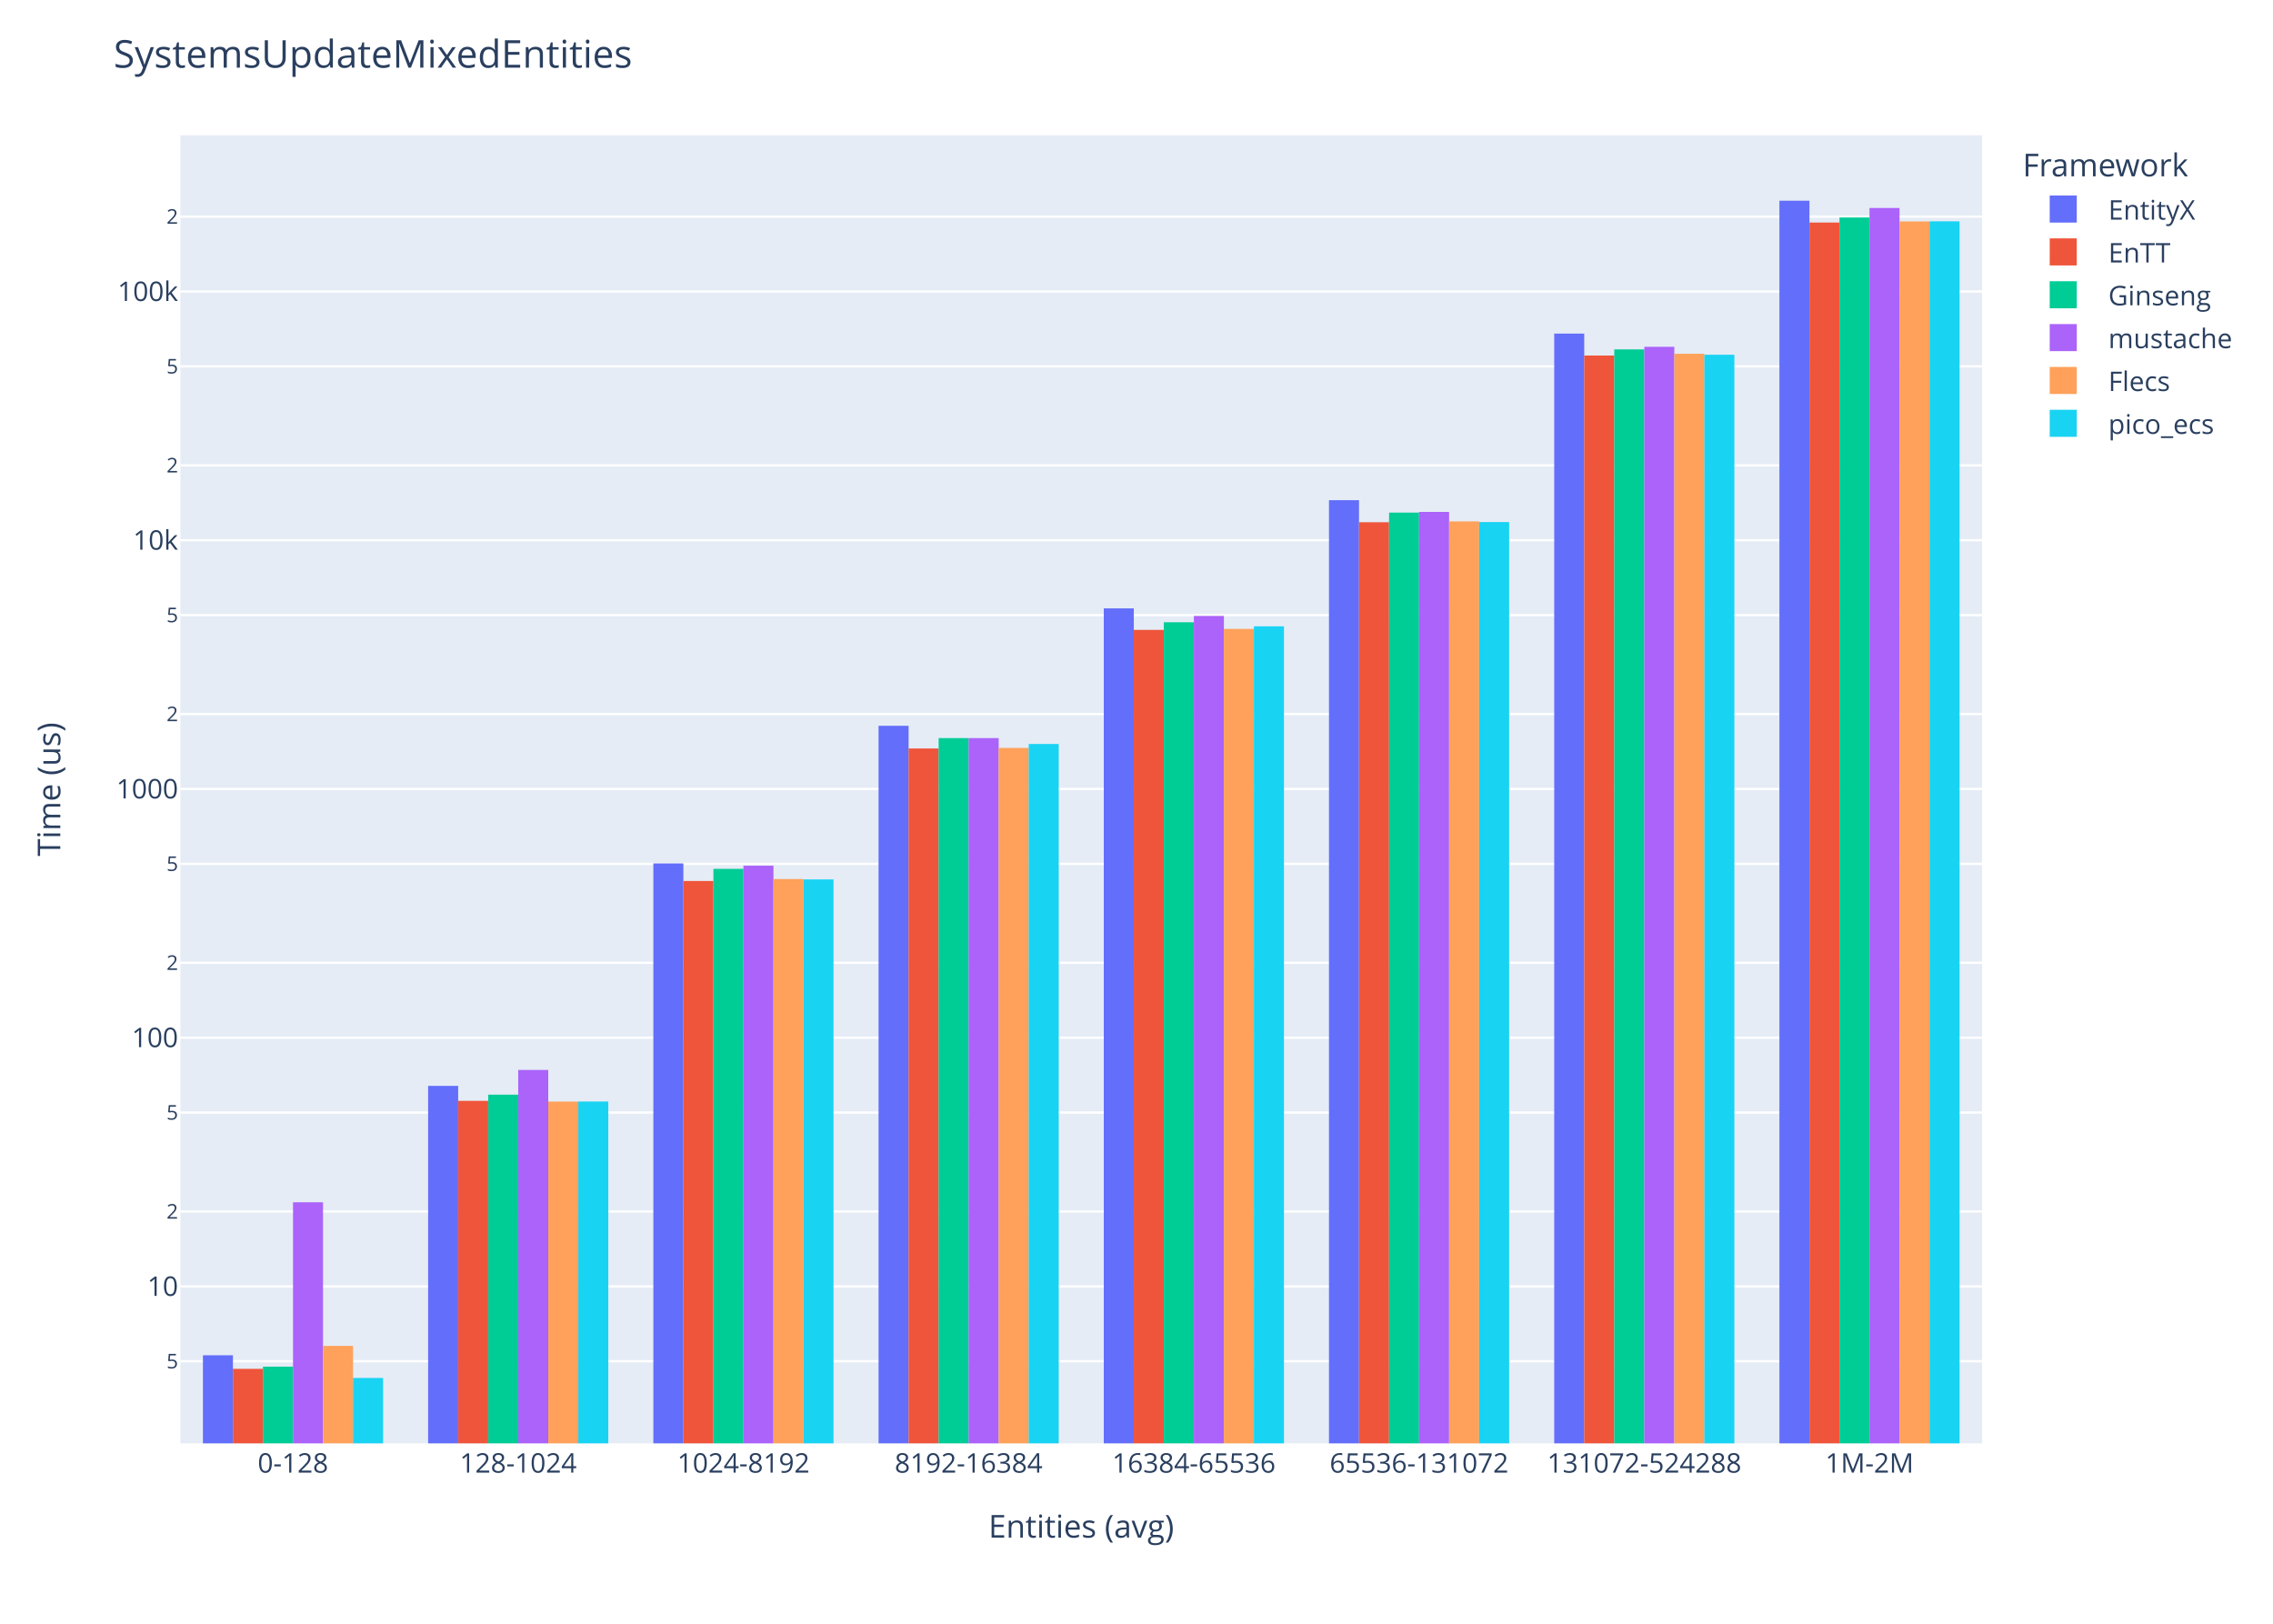
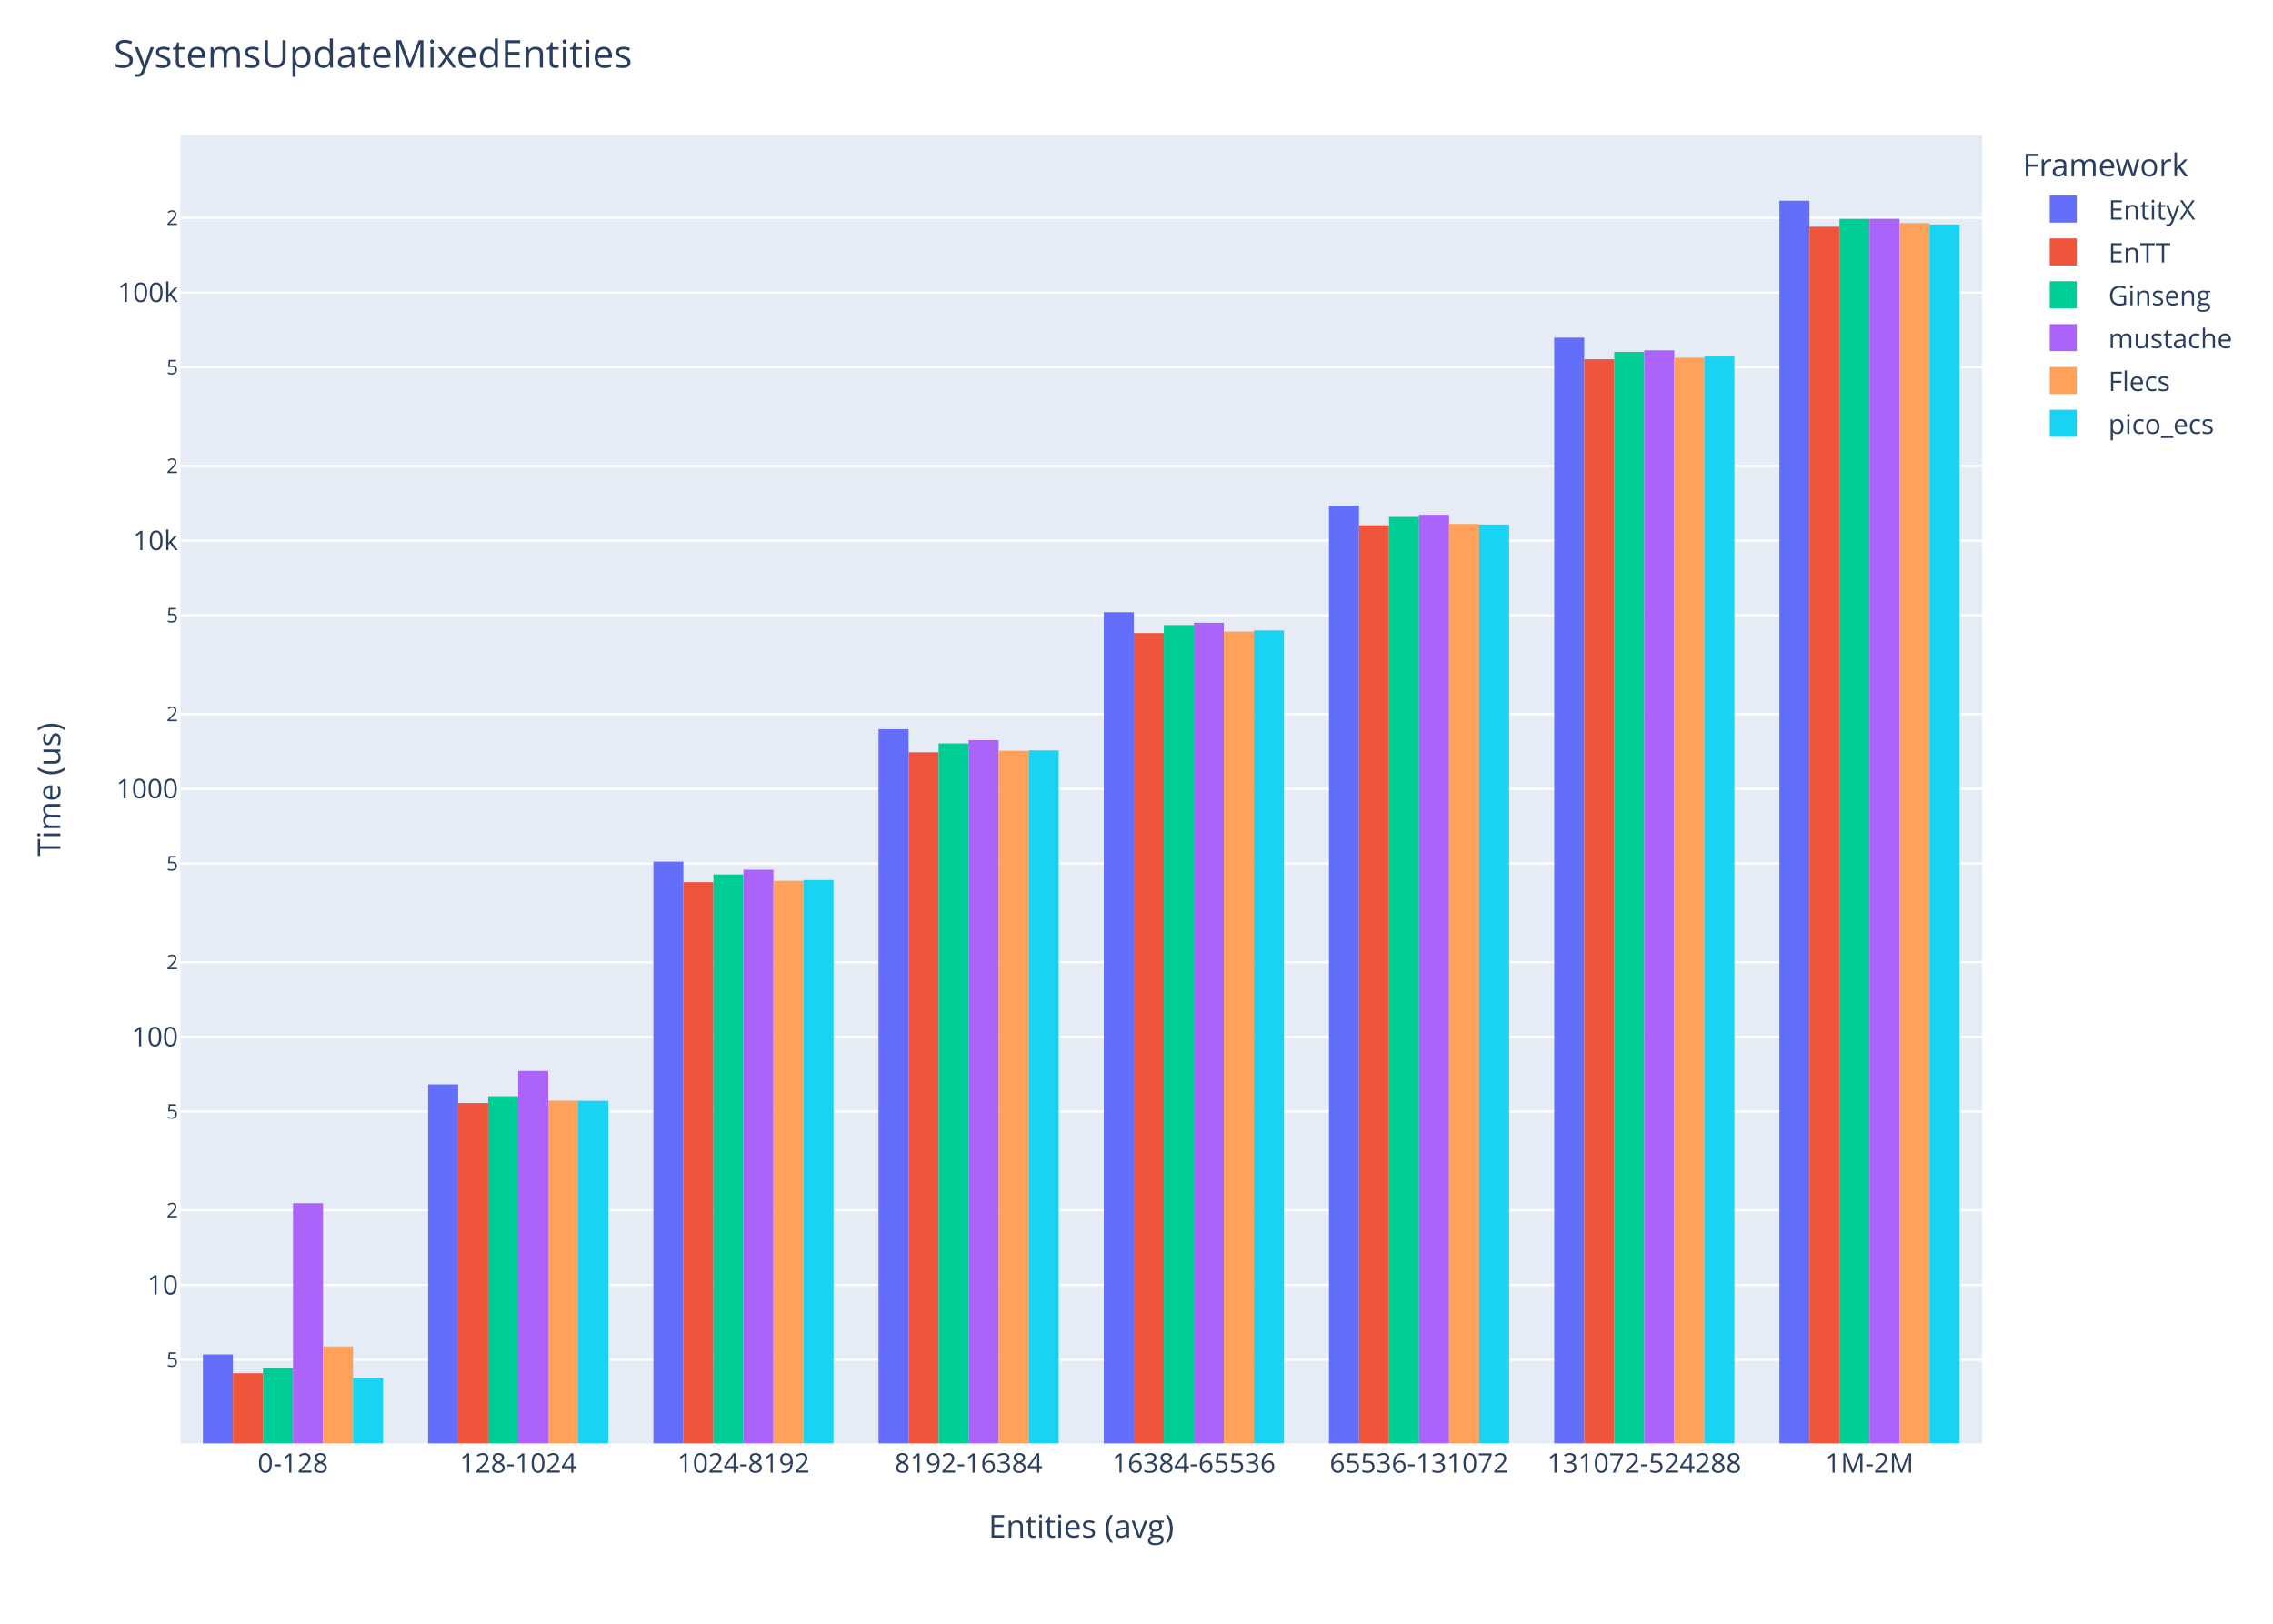
<svg xmlns="http://www.w3.org/2000/svg" class="main-svg" width="1008" height="720" style="" viewBox="0 0 1008 720">
  <rect x="0" y="0" width="1008" height="720" style="fill: rgb(255, 255, 255); fill-opacity: 1;" />
-   <defs id="defs-792de7">
+   <defs id="defs-ed0bae">
    <g class="clips">
-       <clipPath id="clip792de7xyplot" class="plotclip">
+       <clipPath id="cliped0baexyplot" class="plotclip">
        <rect width="799" height="580" />
      </clipPath>
-       <clipPath class="axesclip" id="clip792de7x">
+       <clipPath class="axesclip" id="cliped0baex">
        <rect x="80" y="0" width="799" height="720" />
      </clipPath>
-       <clipPath class="axesclip" id="clip792de7y">
+       <clipPath class="axesclip" id="cliped0baey">
        <rect x="0" y="60" width="1008" height="580" />
      </clipPath>
-       <clipPath class="axesclip" id="clip792de7xy">
+       <clipPath class="axesclip" id="cliped0baexy">
        <rect x="80" y="60" width="799" height="580" />
      </clipPath>
    </g>
    <g class="gradients" />
    <g class="patterns" />
  </defs>
  <g class="bglayer">
    <rect class="bg" x="80" y="60" width="799" height="580" style="fill: rgb(229, 236, 246); fill-opacity: 1; stroke-width: 0;" />
  </g>
  <g class="layer-below">
    <g class="imagelayer" />
    <g class="shapelayer" />
  </g>
  <g class="cartesianlayer">
    <g class="subplot xy">
      <g class="layer-subplot">
        <g class="shapelayer" />
        <g class="imagelayer" />
      </g>
      <g class="minor-gridlayer">
        <g class="x" />
        <g class="y" />
      </g>
      <g class="gridlayer">
        <g class="x" />
        <g class="y">
-           <path class="ygrid crisp" transform="translate(0,603.61)" d="M80,0h799" style="stroke: rgb(255, 255, 255); stroke-opacity: 1; stroke-width: 1px;" />
-           <path class="ygrid crisp" transform="translate(0,570.41)" d="M80,0h799" style="stroke: rgb(255, 255, 255); stroke-opacity: 1; stroke-width: 1px;" />
-           <path class="ygrid crisp" transform="translate(0,537.21)" d="M80,0h799" style="stroke: rgb(255, 255, 255); stroke-opacity: 1; stroke-width: 1px;" />
-           <path class="ygrid crisp" transform="translate(0,493.32)" d="M80,0h799" style="stroke: rgb(255, 255, 255); stroke-opacity: 1; stroke-width: 1px;" />
-           <path class="ygrid crisp" transform="translate(0,460.12)" d="M80,0h799" style="stroke: rgb(255, 255, 255); stroke-opacity: 1; stroke-width: 1px;" />
-           <path class="ygrid crisp" transform="translate(0,426.92)" d="M80,0h799" style="stroke: rgb(255, 255, 255); stroke-opacity: 1; stroke-width: 1px;" />
-           <path class="ygrid crisp" transform="translate(0,383.04)" d="M80,0h799" style="stroke: rgb(255, 255, 255); stroke-opacity: 1; stroke-width: 1px;" />
-           <path class="ygrid crisp" transform="translate(0,349.84)" d="M80,0h799" style="stroke: rgb(255, 255, 255); stroke-opacity: 1; stroke-width: 1px;" />
-           <path class="ygrid crisp" transform="translate(0,316.64)" d="M80,0h799" style="stroke: rgb(255, 255, 255); stroke-opacity: 1; stroke-width: 1px;" />
-           <path class="ygrid crisp" transform="translate(0,272.75)" d="M80,0h799" style="stroke: rgb(255, 255, 255); stroke-opacity: 1; stroke-width: 1px;" />
-           <path class="ygrid crisp" transform="translate(0,239.55)" d="M80,0h799" style="stroke: rgb(255, 255, 255); stroke-opacity: 1; stroke-width: 1px;" />
-           <path class="ygrid crisp" transform="translate(0,206.35)" d="M80,0h799" style="stroke: rgb(255, 255, 255); stroke-opacity: 1; stroke-width: 1px;" />
-           <path class="ygrid crisp" transform="translate(0,162.46)" d="M80,0h799" style="stroke: rgb(255, 255, 255); stroke-opacity: 1; stroke-width: 1px;" />
-           <path class="ygrid crisp" transform="translate(0,129.26)" d="M80,0h799" style="stroke: rgb(255, 255, 255); stroke-opacity: 1; stroke-width: 1px;" />
-           <path class="ygrid crisp" transform="translate(0,96.06)" d="M80,0h799" style="stroke: rgb(255, 255, 255); stroke-opacity: 1; stroke-width: 1px;" />
+           <path class="ygrid crisp" transform="translate(0,602.91)" d="M80,0h799" style="stroke: rgb(255, 255, 255); stroke-opacity: 1; stroke-width: 1px;" />
+           <path class="ygrid crisp" transform="translate(0,569.79)" d="M80,0h799" style="stroke: rgb(255, 255, 255); stroke-opacity: 1; stroke-width: 1px;" />
+           <path class="ygrid crisp" transform="translate(0,536.67)" d="M80,0h799" style="stroke: rgb(255, 255, 255); stroke-opacity: 1; stroke-width: 1px;" />
+           <path class="ygrid crisp" transform="translate(0,492.89)" d="M80,0h799" style="stroke: rgb(255, 255, 255); stroke-opacity: 1; stroke-width: 1px;" />
+           <path class="ygrid crisp" transform="translate(0,459.77)" d="M80,0h799" style="stroke: rgb(255, 255, 255); stroke-opacity: 1; stroke-width: 1px;" />
+           <path class="ygrid crisp" transform="translate(0,426.65)" d="M80,0h799" style="stroke: rgb(255, 255, 255); stroke-opacity: 1; stroke-width: 1px;" />
+           <path class="ygrid crisp" transform="translate(0,382.87)" d="M80,0h799" style="stroke: rgb(255, 255, 255); stroke-opacity: 1; stroke-width: 1px;" />
+           <path class="ygrid crisp" transform="translate(0,349.75)" d="M80,0h799" style="stroke: rgb(255, 255, 255); stroke-opacity: 1; stroke-width: 1px;" />
+           <path class="ygrid crisp" transform="translate(0,316.63)" d="M80,0h799" style="stroke: rgb(255, 255, 255); stroke-opacity: 1; stroke-width: 1px;" />
+           <path class="ygrid crisp" transform="translate(0,272.85)" d="M80,0h799" style="stroke: rgb(255, 255, 255); stroke-opacity: 1; stroke-width: 1px;" />
+           <path class="ygrid crisp" transform="translate(0,239.73)" d="M80,0h799" style="stroke: rgb(255, 255, 255); stroke-opacity: 1; stroke-width: 1px;" />
+           <path class="ygrid crisp" transform="translate(0,206.61)" d="M80,0h799" style="stroke: rgb(255, 255, 255); stroke-opacity: 1; stroke-width: 1px;" />
+           <path class="ygrid crisp" transform="translate(0,162.83)" d="M80,0h799" style="stroke: rgb(255, 255, 255); stroke-opacity: 1; stroke-width: 1px;" />
+           <path class="ygrid crisp" transform="translate(0,129.71)" d="M80,0h799" style="stroke: rgb(255, 255, 255); stroke-opacity: 1; stroke-width: 1px;" />
+           <path class="ygrid crisp" transform="translate(0,96.59)" d="M80,0h799" style="stroke: rgb(255, 255, 255); stroke-opacity: 1; stroke-width: 1px;" />
        </g>
      </g>
      <g class="zerolinelayer" />
      <path class="xlines-below" />
      <path class="ylines-below" />
      <g class="overlines-below" />
      <g class="xaxislayer-below" />
      <g class="yaxislayer-below" />
      <g class="overaxes-below" />
-       <g class="plot" transform="translate(80,60)" clip-path="url(#clip792de7xyplot)">
+       <g class="plot" transform="translate(80,60)" clip-path="url(#cliped0baexyplot)">
        <g class="barlayer mlayer">
          <g class="trace bars" style="opacity: 1;">
            <g class="points">
              <g class="point">
-                 <path d="M9.99,6090V540.95H23.3V6090Z" style="vector-effect: non-scaling-stroke; opacity: 1; stroke-width: 0px; fill: rgb(99, 110, 250); fill-opacity: 1;" />
-               </g>
-               <g class="point">
-                 <path d="M109.86,6090V421.51H123.18V6090Z" style="vector-effect: non-scaling-stroke; opacity: 1; stroke-width: 0px; fill: rgb(99, 110, 250); fill-opacity: 1;" />
-               </g>
-               <g class="point">
-                 <path d="M209.74,6090V322.86H223.05V6090Z" style="vector-effect: non-scaling-stroke; opacity: 1; stroke-width: 0px; fill: rgb(99, 110, 250); fill-opacity: 1;" />
-               </g>
-               <g class="point">
-                 <path d="M309.61,6090V261.83H322.93V6090Z" style="vector-effect: non-scaling-stroke; opacity: 1; stroke-width: 0px; fill: rgb(99, 110, 250); fill-opacity: 1;" />
-               </g>
-               <g class="point">
-                 <path d="M409.49,6090V209.76H422.8V6090Z" style="vector-effect: non-scaling-stroke; opacity: 1; stroke-width: 0px; fill: rgb(99, 110, 250); fill-opacity: 1;" />
-               </g>
-               <g class="point">
-                 <path d="M509.36,6090V161.8H522.68V6090Z" style="vector-effect: non-scaling-stroke; opacity: 1; stroke-width: 0px; fill: rgb(99, 110, 250); fill-opacity: 1;" />
-               </g>
-               <g class="point">
-                 <path d="M609.24,6090V87.92H622.55V6090Z" style="vector-effect: non-scaling-stroke; opacity: 1; stroke-width: 0px; fill: rgb(99, 110, 250); fill-opacity: 1;" />
+                 <path d="M9.99,6090V540.59H23.3V6090Z" style="vector-effect: non-scaling-stroke; opacity: 1; stroke-width: 0px; fill: rgb(99, 110, 250); fill-opacity: 1;" />
+               </g>
+               <g class="point">
+                 <path d="M109.86,6090V420.82H123.18V6090Z" style="vector-effect: non-scaling-stroke; opacity: 1; stroke-width: 0px; fill: rgb(99, 110, 250); fill-opacity: 1;" />
+               </g>
+               <g class="point">
+                 <path d="M209.74,6090V322.06H223.05V6090Z" style="vector-effect: non-scaling-stroke; opacity: 1; stroke-width: 0px; fill: rgb(99, 110, 250); fill-opacity: 1;" />
+               </g>
+               <g class="point">
+                 <path d="M309.61,6090V263.33H322.93V6090Z" style="vector-effect: non-scaling-stroke; opacity: 1; stroke-width: 0px; fill: rgb(99, 110, 250); fill-opacity: 1;" />
+               </g>
+               <g class="point">
+                 <path d="M409.49,6090V211.47H422.8V6090Z" style="vector-effect: non-scaling-stroke; opacity: 1; stroke-width: 0px; fill: rgb(99, 110, 250); fill-opacity: 1;" />
+               </g>
+               <g class="point">
+                 <path d="M509.36,6090V164.29H522.68V6090Z" style="vector-effect: non-scaling-stroke; opacity: 1; stroke-width: 0px; fill: rgb(99, 110, 250); fill-opacity: 1;" />
+               </g>
+               <g class="point">
+                 <path d="M609.24,6090V89.73H622.55V6090Z" style="vector-effect: non-scaling-stroke; opacity: 1; stroke-width: 0px; fill: rgb(99, 110, 250); fill-opacity: 1;" />
              </g>
              <g class="point">
                <path d="M709.11,6090V29H722.43V6090Z" style="vector-effect: non-scaling-stroke; opacity: 1; stroke-width: 0px; fill: rgb(99, 110, 250); fill-opacity: 1;" />
              </g>
            </g>
          </g>
          <g class="trace bars" style="opacity: 1;">
            <g class="points">
              <g class="point">
-                 <path d="M23.3,6090V546.97H36.62V6090Z" style="vector-effect: non-scaling-stroke; opacity: 1; stroke-width: 0px; fill: rgb(239, 85, 59); fill-opacity: 1;" />
-               </g>
-               <g class="point">
-                 <path d="M123.18,6090V428.13H136.5V6090Z" style="vector-effect: non-scaling-stroke; opacity: 1; stroke-width: 0px; fill: rgb(239, 85, 59); fill-opacity: 1;" />
-               </g>
-               <g class="point">
-                 <path d="M223.05,6090V330.65H236.37V6090Z" style="vector-effect: non-scaling-stroke; opacity: 1; stroke-width: 0px; fill: rgb(239, 85, 59); fill-opacity: 1;" />
-               </g>
-               <g class="point">
-                 <path d="M322.93,6090V271.89H336.25V6090Z" style="vector-effect: non-scaling-stroke; opacity: 1; stroke-width: 0px; fill: rgb(239, 85, 59); fill-opacity: 1;" />
-               </g>
-               <g class="point">
-                 <path d="M422.8,6090V219.3H436.12V6090Z" style="vector-effect: non-scaling-stroke; opacity: 1; stroke-width: 0px; fill: rgb(239, 85, 59); fill-opacity: 1;" />
-               </g>
-               <g class="point">
-                 <path d="M522.68,6090V171.56H536V6090Z" style="vector-effect: non-scaling-stroke; opacity: 1; stroke-width: 0px; fill: rgb(239, 85, 59); fill-opacity: 1;" />
-               </g>
-               <g class="point">
-                 <path d="M622.55,6090V97.66H635.87V6090Z" style="vector-effect: non-scaling-stroke; opacity: 1; stroke-width: 0px; fill: rgb(239, 85, 59); fill-opacity: 1;" />
-               </g>
-               <g class="point">
-                 <path d="M722.43,6090V38.69H735.75V6090Z" style="vector-effect: non-scaling-stroke; opacity: 1; stroke-width: 0px; fill: rgb(239, 85, 59); fill-opacity: 1;" />
-               </g>
-             </g>
-           </g>
-           <g class="trace bars" style="opacity: 1;">
-             <g class="points">
-               <g class="point">
-                 <path d="M36.62,6090V546H49.94V6090Z" style="vector-effect: non-scaling-stroke; opacity: 1; stroke-width: 0px; fill: rgb(0, 204, 150); fill-opacity: 1;" />
-               </g>
-               <g class="point">
-                 <path d="M136.5,6090V425.39H149.81V6090Z" style="vector-effect: non-scaling-stroke; opacity: 1; stroke-width: 0px; fill: rgb(0, 204, 150); fill-opacity: 1;" />
-               </g>
-               <g class="point">
-                 <path d="M236.37,6090V325.26H249.69V6090Z" style="vector-effect: non-scaling-stroke; opacity: 1; stroke-width: 0px; fill: rgb(0, 204, 150); fill-opacity: 1;" />
-               </g>
-               <g class="point">
-                 <path d="M336.25,6090V267.28H349.56V6090Z" style="vector-effect: non-scaling-stroke; opacity: 1; stroke-width: 0px; fill: rgb(0, 204, 150); fill-opacity: 1;" />
-               </g>
-               <g class="point">
-                 <path d="M436.12,6090V215.92H449.44V6090Z" style="vector-effect: non-scaling-stroke; opacity: 1; stroke-width: 0px; fill: rgb(0, 204, 150); fill-opacity: 1;" />
-               </g>
-               <g class="point">
-                 <path d="M536,6090V167.29H549.31V6090Z" style="vector-effect: non-scaling-stroke; opacity: 1; stroke-width: 0px; fill: rgb(0, 204, 150); fill-opacity: 1;" />
-               </g>
-               <g class="point">
-                 <path d="M635.87,6090V94.94H649.19V6090Z" style="vector-effect: non-scaling-stroke; opacity: 1; stroke-width: 0px; fill: rgb(0, 204, 150); fill-opacity: 1;" />
-               </g>
-               <g class="point">
-                 <path d="M735.75,6090V36.44H749.06V6090Z" style="vector-effect: non-scaling-stroke; opacity: 1; stroke-width: 0px; fill: rgb(0, 204, 150); fill-opacity: 1;" />
-               </g>
-             </g>
-           </g>
-           <g class="trace bars" style="opacity: 1;">
-             <g class="points">
-               <g class="point">
-                 <path d="M49.94,6090V473.12H63.25V6090Z" style="vector-effect: non-scaling-stroke; opacity: 1; stroke-width: 0px; fill: rgb(171, 99, 250); fill-opacity: 1;" />
-               </g>
-               <g class="point">
-                 <path d="M149.81,6090V414.43H163.13V6090Z" style="vector-effect: non-scaling-stroke; opacity: 1; stroke-width: 0px; fill: rgb(171, 99, 250); fill-opacity: 1;" />
-               </g>
-               <g class="point">
-                 <path d="M249.69,6090V323.87H263V6090Z" style="vector-effect: non-scaling-stroke; opacity: 1; stroke-width: 0px; fill: rgb(171, 99, 250); fill-opacity: 1;" />
-               </g>
-               <g class="point">
-                 <path d="M349.56,6090V267.28H362.88V6090Z" style="vector-effect: non-scaling-stroke; opacity: 1; stroke-width: 0px; fill: rgb(171, 99, 250); fill-opacity: 1;" />
-               </g>
-               <g class="point">
-                 <path d="M449.44,6090V213.13H462.75V6090Z" style="vector-effect: non-scaling-stroke; opacity: 1; stroke-width: 0px; fill: rgb(171, 99, 250); fill-opacity: 1;" />
-               </g>
-               <g class="point">
-                 <path d="M549.31,6090V167H562.63V6090Z" style="vector-effect: non-scaling-stroke; opacity: 1; stroke-width: 0px; fill: rgb(171, 99, 250); fill-opacity: 1;" />
-               </g>
-               <g class="point">
-                 <path d="M649.19,6090V93.77H662.5V6090Z" style="vector-effect: non-scaling-stroke; opacity: 1; stroke-width: 0px; fill: rgb(171, 99, 250); fill-opacity: 1;" />
-               </g>
-               <g class="point">
-                 <path d="M749.06,6090V32.22H762.38V6090Z" style="vector-effect: non-scaling-stroke; opacity: 1; stroke-width: 0px; fill: rgb(171, 99, 250); fill-opacity: 1;" />
-               </g>
-             </g>
-           </g>
-           <g class="trace bars" style="opacity: 1;">
-             <g class="points">
-               <g class="point">
-                 <path d="M63.25,6090V536.79H76.57V6090Z" style="vector-effect: non-scaling-stroke; opacity: 1; stroke-width: 0px; fill: rgb(255, 161, 90); fill-opacity: 1;" />
-               </g>
-               <g class="point">
-                 <path d="M163.13,6090V428.45H176.45V6090Z" style="vector-effect: non-scaling-stroke; opacity: 1; stroke-width: 0px; fill: rgb(255, 161, 90); fill-opacity: 1;" />
-               </g>
-               <g class="point">
-                 <path d="M263,6090V329.8H276.32V6090Z" style="vector-effect: non-scaling-stroke; opacity: 1; stroke-width: 0px; fill: rgb(255, 161, 90); fill-opacity: 1;" />
-               </g>
-               <g class="point">
-                 <path d="M362.88,6090V271.65H376.2V6090Z" style="vector-effect: non-scaling-stroke; opacity: 1; stroke-width: 0px; fill: rgb(255, 161, 90); fill-opacity: 1;" />
-               </g>
-               <g class="point">
-                 <path d="M462.75,6090V218.88H476.07V6090Z" style="vector-effect: non-scaling-stroke; opacity: 1; stroke-width: 0px; fill: rgb(255, 161, 90); fill-opacity: 1;" />
-               </g>
-               <g class="point">
-                 <path d="M562.63,6090V171.19H575.95V6090Z" style="vector-effect: non-scaling-stroke; opacity: 1; stroke-width: 0px; fill: rgb(255, 161, 90); fill-opacity: 1;" />
-               </g>
-               <g class="point">
-                 <path d="M662.5,6090V96.88H675.82V6090Z" style="vector-effect: non-scaling-stroke; opacity: 1; stroke-width: 0px; fill: rgb(255, 161, 90); fill-opacity: 1;" />
-               </g>
-               <g class="point">
-                 <path d="M762.38,6090V38.2H775.7V6090Z" style="vector-effect: non-scaling-stroke; opacity: 1; stroke-width: 0px; fill: rgb(255, 161, 90); fill-opacity: 1;" />
+                 <path d="M23.3,6090V548.92H36.62V6090Z" style="vector-effect: non-scaling-stroke; opacity: 1; stroke-width: 0px; fill: rgb(239, 85, 59); fill-opacity: 1;" />
+               </g>
+               <g class="point">
+                 <path d="M123.18,6090V429.12H136.5V6090Z" style="vector-effect: non-scaling-stroke; opacity: 1; stroke-width: 0px; fill: rgb(239, 85, 59); fill-opacity: 1;" />
+               </g>
+               <g class="point">
+                 <path d="M223.05,6090V331.17H236.37V6090Z" style="vector-effect: non-scaling-stroke; opacity: 1; stroke-width: 0px; fill: rgb(239, 85, 59); fill-opacity: 1;" />
+               </g>
+               <g class="point">
+                 <path d="M322.93,6090V273.57H336.25V6090Z" style="vector-effect: non-scaling-stroke; opacity: 1; stroke-width: 0px; fill: rgb(239, 85, 59); fill-opacity: 1;" />
+               </g>
+               <g class="point">
+                 <path d="M422.8,6090V220.7H436.12V6090Z" style="vector-effect: non-scaling-stroke; opacity: 1; stroke-width: 0px; fill: rgb(239, 85, 59); fill-opacity: 1;" />
+               </g>
+               <g class="point">
+                 <path d="M522.68,6090V172.92H536V6090Z" style="vector-effect: non-scaling-stroke; opacity: 1; stroke-width: 0px; fill: rgb(239, 85, 59); fill-opacity: 1;" />
+               </g>
+               <g class="point">
+                 <path d="M622.55,6090V99.29H635.87V6090Z" style="vector-effect: non-scaling-stroke; opacity: 1; stroke-width: 0px; fill: rgb(239, 85, 59); fill-opacity: 1;" />
+               </g>
+               <g class="point">
+                 <path d="M722.43,6090V40.52H735.75V6090Z" style="vector-effect: non-scaling-stroke; opacity: 1; stroke-width: 0px; fill: rgb(239, 85, 59); fill-opacity: 1;" />
+               </g>
+             </g>
+           </g>
+           <g class="trace bars" style="opacity: 1;">
+             <g class="points">
+               <g class="point">
+                 <path d="M36.62,6090V546.66H49.94V6090Z" style="vector-effect: non-scaling-stroke; opacity: 1; stroke-width: 0px; fill: rgb(0, 204, 150); fill-opacity: 1;" />
+               </g>
+               <g class="point">
+                 <path d="M136.5,6090V426.11H149.81V6090Z" style="vector-effect: non-scaling-stroke; opacity: 1; stroke-width: 0px; fill: rgb(0, 204, 150); fill-opacity: 1;" />
+               </g>
+               <g class="point">
+                 <path d="M236.37,6090V327.74H249.69V6090Z" style="vector-effect: non-scaling-stroke; opacity: 1; stroke-width: 0px; fill: rgb(0, 204, 150); fill-opacity: 1;" />
+               </g>
+               <g class="point">
+                 <path d="M336.25,6090V269.66H349.56V6090Z" style="vector-effect: non-scaling-stroke; opacity: 1; stroke-width: 0px; fill: rgb(0, 204, 150); fill-opacity: 1;" />
+               </g>
+               <g class="point">
+                 <path d="M436.12,6090V217.15H449.44V6090Z" style="vector-effect: non-scaling-stroke; opacity: 1; stroke-width: 0px; fill: rgb(0, 204, 150); fill-opacity: 1;" />
+               </g>
+               <g class="point">
+                 <path d="M536,6090V169.24H549.31V6090Z" style="vector-effect: non-scaling-stroke; opacity: 1; stroke-width: 0px; fill: rgb(0, 204, 150); fill-opacity: 1;" />
+               </g>
+               <g class="point">
+                 <path d="M635.87,6090V96.05H649.19V6090Z" style="vector-effect: non-scaling-stroke; opacity: 1; stroke-width: 0px; fill: rgb(0, 204, 150); fill-opacity: 1;" />
+               </g>
+               <g class="point">
+                 <path d="M735.75,6090V37.04H749.06V6090Z" style="vector-effect: non-scaling-stroke; opacity: 1; stroke-width: 0px; fill: rgb(0, 204, 150); fill-opacity: 1;" />
+               </g>
+             </g>
+           </g>
+           <g class="trace bars" style="opacity: 1;">
+             <g class="points">
+               <g class="point">
+                 <path d="M49.94,6090V473.53H63.25V6090Z" style="vector-effect: non-scaling-stroke; opacity: 1; stroke-width: 0px; fill: rgb(171, 99, 250); fill-opacity: 1;" />
+               </g>
+               <g class="point">
+                 <path d="M149.81,6090V414.85H163.13V6090Z" style="vector-effect: non-scaling-stroke; opacity: 1; stroke-width: 0px; fill: rgb(171, 99, 250); fill-opacity: 1;" />
+               </g>
+               <g class="point">
+                 <path d="M249.69,6090V325.65H263V6090Z" style="vector-effect: non-scaling-stroke; opacity: 1; stroke-width: 0px; fill: rgb(171, 99, 250); fill-opacity: 1;" />
+               </g>
+               <g class="point">
+                 <path d="M349.56,6090V268.21H362.88V6090Z" style="vector-effect: non-scaling-stroke; opacity: 1; stroke-width: 0px; fill: rgb(171, 99, 250); fill-opacity: 1;" />
+               </g>
+               <g class="point">
+                 <path d="M449.44,6090V216.14H462.75V6090Z" style="vector-effect: non-scaling-stroke; opacity: 1; stroke-width: 0px; fill: rgb(171, 99, 250); fill-opacity: 1;" />
+               </g>
+               <g class="point">
+                 <path d="M549.31,6090V168.27H562.63V6090Z" style="vector-effect: non-scaling-stroke; opacity: 1; stroke-width: 0px; fill: rgb(171, 99, 250); fill-opacity: 1;" />
+               </g>
+               <g class="point">
+                 <path d="M649.19,6090V95.35H662.5V6090Z" style="vector-effect: non-scaling-stroke; opacity: 1; stroke-width: 0px; fill: rgb(171, 99, 250); fill-opacity: 1;" />
+               </g>
+               <g class="point">
+                 <path d="M749.06,6090V37.02H762.38V6090Z" style="vector-effect: non-scaling-stroke; opacity: 1; stroke-width: 0px; fill: rgb(171, 99, 250); fill-opacity: 1;" />
+               </g>
+             </g>
+           </g>
+           <g class="trace bars" style="opacity: 1;">
+             <g class="points">
+               <g class="point">
+                 <path d="M63.25,6090V537.05H76.57V6090Z" style="vector-effect: non-scaling-stroke; opacity: 1; stroke-width: 0px; fill: rgb(255, 161, 90); fill-opacity: 1;" />
+               </g>
+               <g class="point">
+                 <path d="M163.13,6090V428.05H176.45V6090Z" style="vector-effect: non-scaling-stroke; opacity: 1; stroke-width: 0px; fill: rgb(255, 161, 90); fill-opacity: 1;" />
+               </g>
+               <g class="point">
+                 <path d="M263,6090V330.57H276.32V6090Z" style="vector-effect: non-scaling-stroke; opacity: 1; stroke-width: 0px; fill: rgb(255, 161, 90); fill-opacity: 1;" />
+               </g>
+               <g class="point">
+                 <path d="M362.88,6090V272.94H376.2V6090Z" style="vector-effect: non-scaling-stroke; opacity: 1; stroke-width: 0px; fill: rgb(255, 161, 90); fill-opacity: 1;" />
+               </g>
+               <g class="point">
+                 <path d="M462.75,6090V220.03H476.07V6090Z" style="vector-effect: non-scaling-stroke; opacity: 1; stroke-width: 0px; fill: rgb(255, 161, 90); fill-opacity: 1;" />
+               </g>
+               <g class="point">
+                 <path d="M562.63,6090V172.36H575.95V6090Z" style="vector-effect: non-scaling-stroke; opacity: 1; stroke-width: 0px; fill: rgb(255, 161, 90); fill-opacity: 1;" />
+               </g>
+               <g class="point">
+                 <path d="M662.5,6090V98.62H675.82V6090Z" style="vector-effect: non-scaling-stroke; opacity: 1; stroke-width: 0px; fill: rgb(255, 161, 90); fill-opacity: 1;" />
+               </g>
+               <g class="point">
+                 <path d="M762.38,6090V38.88H775.7V6090Z" style="vector-effect: non-scaling-stroke; opacity: 1; stroke-width: 0px; fill: rgb(255, 161, 90); fill-opacity: 1;" />
              </g>
            </g>
          </g>
          <g class="trace bars" style="opacity: 1;">
            <g class="points">
              <g class="point">
                <path d="M76.57,6090V551H89.89V6090Z" style="vector-effect: non-scaling-stroke; opacity: 1; stroke-width: 0px; fill: rgb(25, 211, 243); fill-opacity: 1;" />
              </g>
              <g class="point">
-                 <path d="M176.45,6090V428.43H189.76V6090Z" style="vector-effect: non-scaling-stroke; opacity: 1; stroke-width: 0px; fill: rgb(25, 211, 243); fill-opacity: 1;" />
-               </g>
-               <g class="point">
-                 <path d="M276.32,6090V329.94H289.64V6090Z" style="vector-effect: non-scaling-stroke; opacity: 1; stroke-width: 0px; fill: rgb(25, 211, 243); fill-opacity: 1;" />
-               </g>
-               <g class="point">
-                 <path d="M376.2,6090V269.91H389.51V6090Z" style="vector-effect: non-scaling-stroke; opacity: 1; stroke-width: 0px; fill: rgb(25, 211, 243); fill-opacity: 1;" />
-               </g>
-               <g class="point">
-                 <path d="M476.07,6090V217.73H489.39V6090Z" style="vector-effect: non-scaling-stroke; opacity: 1; stroke-width: 0px; fill: rgb(25, 211, 243); fill-opacity: 1;" />
-               </g>
-               <g class="point">
-                 <path d="M575.95,6090V171.48H589.26V6090Z" style="vector-effect: non-scaling-stroke; opacity: 1; stroke-width: 0px; fill: rgb(25, 211, 243); fill-opacity: 1;" />
-               </g>
-               <g class="point">
-                 <path d="M675.82,6090V97.31H689.14V6090Z" style="vector-effect: non-scaling-stroke; opacity: 1; stroke-width: 0px; fill: rgb(25, 211, 243); fill-opacity: 1;" />
-               </g>
-               <g class="point">
-                 <path d="M775.7,6090V38.14H789.01V6090Z" style="vector-effect: non-scaling-stroke; opacity: 1; stroke-width: 0px; fill: rgb(25, 211, 243); fill-opacity: 1;" />
+                 <path d="M176.45,6090V428.12H189.76V6090Z" style="vector-effect: non-scaling-stroke; opacity: 1; stroke-width: 0px; fill: rgb(25, 211, 243); fill-opacity: 1;" />
+               </g>
+               <g class="point">
+                 <path d="M276.32,6090V330.21H289.64V6090Z" style="vector-effect: non-scaling-stroke; opacity: 1; stroke-width: 0px; fill: rgb(25, 211, 243); fill-opacity: 1;" />
+               </g>
+               <g class="point">
+                 <path d="M376.2,6090V272.74H389.51V6090Z" style="vector-effect: non-scaling-stroke; opacity: 1; stroke-width: 0px; fill: rgb(25, 211, 243); fill-opacity: 1;" />
+               </g>
+               <g class="point">
+                 <path d="M476.07,6090V219.54H489.39V6090Z" style="vector-effect: non-scaling-stroke; opacity: 1; stroke-width: 0px; fill: rgb(25, 211, 243); fill-opacity: 1;" />
+               </g>
+               <g class="point">
+                 <path d="M575.95,6090V172.59H589.26V6090Z" style="vector-effect: non-scaling-stroke; opacity: 1; stroke-width: 0px; fill: rgb(25, 211, 243); fill-opacity: 1;" />
+               </g>
+               <g class="point">
+                 <path d="M675.82,6090V98.07H689.14V6090Z" style="vector-effect: non-scaling-stroke; opacity: 1; stroke-width: 0px; fill: rgb(25, 211, 243); fill-opacity: 1;" />
+               </g>
+               <g class="point">
+                 <path d="M775.7,6090V39.53H789.01V6090Z" style="vector-effect: non-scaling-stroke; opacity: 1; stroke-width: 0px; fill: rgb(25, 211, 243); fill-opacity: 1;" />
              </g>
            </g>
          </g>
        </g>
      </g>
      <g class="overplot" />
      <path class="xlines-above crisp" d="M0,0" style="fill: none;" />
      <path class="ylines-above crisp" d="M0,0" style="fill: none;" />
      <g class="overlines-above" />
      <g class="xaxislayer-above">
        <g class="xtick">
          <text text-anchor="middle" x="0" y="653" transform="translate(129.94,0)" style="font-family: 'Open Sans', verdana, arial, sans-serif; font-size: 12px; fill: rgb(42, 63, 95); fill-opacity: 1; white-space: pre; opacity: 1;">0-128</text>
        </g>
        <g class="xtick">
          <text text-anchor="middle" x="0" y="653" transform="translate(229.81,0)" style="font-family: 'Open Sans', verdana, arial, sans-serif; font-size: 12px; fill: rgb(42, 63, 95); fill-opacity: 1; white-space: pre; opacity: 1;">128-1024</text>
        </g>
        <g class="xtick">
          <text text-anchor="middle" x="0" y="653" transform="translate(329.69,0)" style="font-family: 'Open Sans', verdana, arial, sans-serif; font-size: 12px; fill: rgb(42, 63, 95); fill-opacity: 1; white-space: pre; opacity: 1;">1024-8192</text>
        </g>
        <g class="xtick">
          <text text-anchor="middle" x="0" y="653" transform="translate(429.56,0)" style="font-family: 'Open Sans', verdana, arial, sans-serif; font-size: 12px; fill: rgb(42, 63, 95); fill-opacity: 1; white-space: pre; opacity: 1;">8192-16384</text>
        </g>
        <g class="xtick">
          <text text-anchor="middle" x="0" y="653" transform="translate(529.44,0)" style="font-family: 'Open Sans', verdana, arial, sans-serif; font-size: 12px; fill: rgb(42, 63, 95); fill-opacity: 1; white-space: pre; opacity: 1;">16384-65536</text>
        </g>
        <g class="xtick">
          <text text-anchor="middle" x="0" y="653" transform="translate(629.31,0)" style="font-family: 'Open Sans', verdana, arial, sans-serif; font-size: 12px; fill: rgb(42, 63, 95); fill-opacity: 1; white-space: pre; opacity: 1;">65536-131072</text>
        </g>
        <g class="xtick">
          <text text-anchor="middle" x="0" y="653" transform="translate(729.19,0)" style="font-family: 'Open Sans', verdana, arial, sans-serif; font-size: 12px; fill: rgb(42, 63, 95); fill-opacity: 1; white-space: pre; opacity: 1;">131072-524288</text>
        </g>
        <g class="xtick">
          <text text-anchor="middle" x="0" y="653" transform="translate(829.06,0)" style="font-family: 'Open Sans', verdana, arial, sans-serif; font-size: 12px; fill: rgb(42, 63, 95); fill-opacity: 1; white-space: pre; opacity: 1;">1M-2M</text>
        </g>
      </g>
      <g class="yaxislayer-above">
        <g class="ytick">
-           <text text-anchor="end" x="79" y="3.15" transform="translate(0,603.61)" style="font-family: 'Open Sans', verdana, arial, sans-serif; font-size: 9px; fill: rgb(42, 63, 95); fill-opacity: 1; white-space: pre; opacity: 1;">5</text>
-         </g>
-         <g class="ytick">
-           <text text-anchor="end" x="79" y="4.2" style="font-family: 'Open Sans', verdana, arial, sans-serif; font-size: 12px; fill: rgb(42, 63, 95); fill-opacity: 1; white-space: pre; opacity: 1;" transform="translate(0,570.41)">10</text>
-         </g>
-         <g class="ytick">
-           <text text-anchor="end" x="79" y="3.15" style="font-family: 'Open Sans', verdana, arial, sans-serif; font-size: 9px; fill: rgb(42, 63, 95); fill-opacity: 1; white-space: pre; opacity: 1;" transform="translate(0,537.21)">2</text>
-         </g>
-         <g class="ytick">
-           <text text-anchor="end" x="79" y="3.15" style="font-family: 'Open Sans', verdana, arial, sans-serif; font-size: 9px; fill: rgb(42, 63, 95); fill-opacity: 1; white-space: pre; opacity: 1;" transform="translate(0,493.32)">5</text>
-         </g>
-         <g class="ytick">
-           <text text-anchor="end" x="79" y="4.2" style="font-family: 'Open Sans', verdana, arial, sans-serif; font-size: 12px; fill: rgb(42, 63, 95); fill-opacity: 1; white-space: pre; opacity: 1;" transform="translate(0,460.12)">100</text>
-         </g>
-         <g class="ytick">
-           <text text-anchor="end" x="79" y="3.15" style="font-family: 'Open Sans', verdana, arial, sans-serif; font-size: 9px; fill: rgb(42, 63, 95); fill-opacity: 1; white-space: pre; opacity: 1;" transform="translate(0,426.92)">2</text>
-         </g>
-         <g class="ytick">
-           <text text-anchor="end" x="79" y="3.15" style="font-family: 'Open Sans', verdana, arial, sans-serif; font-size: 9px; fill: rgb(42, 63, 95); fill-opacity: 1; white-space: pre; opacity: 1;" transform="translate(0,383.04)">5</text>
-         </g>
-         <g class="ytick">
-           <text text-anchor="end" x="79" y="4.2" style="font-family: 'Open Sans', verdana, arial, sans-serif; font-size: 12px; fill: rgb(42, 63, 95); fill-opacity: 1; white-space: pre; opacity: 1;" transform="translate(0,349.84)">1000</text>
-         </g>
-         <g class="ytick">
-           <text text-anchor="end" x="79" y="3.15" style="font-family: 'Open Sans', verdana, arial, sans-serif; font-size: 9px; fill: rgb(42, 63, 95); fill-opacity: 1; white-space: pre; opacity: 1;" transform="translate(0,316.64)">2</text>
-         </g>
-         <g class="ytick">
-           <text text-anchor="end" x="79" y="3.15" style="font-family: 'Open Sans', verdana, arial, sans-serif; font-size: 9px; fill: rgb(42, 63, 95); fill-opacity: 1; white-space: pre; opacity: 1;" transform="translate(0,272.75)">5</text>
-         </g>
-         <g class="ytick">
-           <text text-anchor="end" x="79" y="4.2" style="font-family: 'Open Sans', verdana, arial, sans-serif; font-size: 12px; fill: rgb(42, 63, 95); fill-opacity: 1; white-space: pre; opacity: 1;" transform="translate(0,239.55)">10k</text>
-         </g>
-         <g class="ytick">
-           <text text-anchor="end" x="79" y="3.15" style="font-family: 'Open Sans', verdana, arial, sans-serif; font-size: 9px; fill: rgb(42, 63, 95); fill-opacity: 1; white-space: pre; opacity: 1;" transform="translate(0,206.35)">2</text>
-         </g>
-         <g class="ytick">
-           <text text-anchor="end" x="79" y="3.15" style="font-family: 'Open Sans', verdana, arial, sans-serif; font-size: 9px; fill: rgb(42, 63, 95); fill-opacity: 1; white-space: pre; opacity: 1;" transform="translate(0,162.46)">5</text>
-         </g>
-         <g class="ytick">
-           <text text-anchor="end" x="79" y="4.2" style="font-family: 'Open Sans', verdana, arial, sans-serif; font-size: 12px; fill: rgb(42, 63, 95); fill-opacity: 1; white-space: pre; opacity: 1;" transform="translate(0,129.26)">100k</text>
-         </g>
-         <g class="ytick">
-           <text text-anchor="end" x="79" y="3.15" style="font-family: 'Open Sans', verdana, arial, sans-serif; font-size: 9px; fill: rgb(42, 63, 95); fill-opacity: 1; white-space: pre; opacity: 1;" transform="translate(0,96.06)">2</text>
+           <text text-anchor="end" x="79" y="3.15" transform="translate(0,602.91)" style="font-family: 'Open Sans', verdana, arial, sans-serif; font-size: 9px; fill: rgb(42, 63, 95); fill-opacity: 1; white-space: pre; opacity: 1;">5</text>
+         </g>
+         <g class="ytick">
+           <text text-anchor="end" x="79" y="4.2" style="font-family: 'Open Sans', verdana, arial, sans-serif; font-size: 12px; fill: rgb(42, 63, 95); fill-opacity: 1; white-space: pre; opacity: 1;" transform="translate(0,569.79)">10</text>
+         </g>
+         <g class="ytick">
+           <text text-anchor="end" x="79" y="3.15" style="font-family: 'Open Sans', verdana, arial, sans-serif; font-size: 9px; fill: rgb(42, 63, 95); fill-opacity: 1; white-space: pre; opacity: 1;" transform="translate(0,536.67)">2</text>
+         </g>
+         <g class="ytick">
+           <text text-anchor="end" x="79" y="3.15" style="font-family: 'Open Sans', verdana, arial, sans-serif; font-size: 9px; fill: rgb(42, 63, 95); fill-opacity: 1; white-space: pre; opacity: 1;" transform="translate(0,492.89)">5</text>
+         </g>
+         <g class="ytick">
+           <text text-anchor="end" x="79" y="4.2" style="font-family: 'Open Sans', verdana, arial, sans-serif; font-size: 12px; fill: rgb(42, 63, 95); fill-opacity: 1; white-space: pre; opacity: 1;" transform="translate(0,459.77)">100</text>
+         </g>
+         <g class="ytick">
+           <text text-anchor="end" x="79" y="3.15" style="font-family: 'Open Sans', verdana, arial, sans-serif; font-size: 9px; fill: rgb(42, 63, 95); fill-opacity: 1; white-space: pre; opacity: 1;" transform="translate(0,426.65)">2</text>
+         </g>
+         <g class="ytick">
+           <text text-anchor="end" x="79" y="3.15" style="font-family: 'Open Sans', verdana, arial, sans-serif; font-size: 9px; fill: rgb(42, 63, 95); fill-opacity: 1; white-space: pre; opacity: 1;" transform="translate(0,382.87)">5</text>
+         </g>
+         <g class="ytick">
+           <text text-anchor="end" x="79" y="4.2" style="font-family: 'Open Sans', verdana, arial, sans-serif; font-size: 12px; fill: rgb(42, 63, 95); fill-opacity: 1; white-space: pre; opacity: 1;" transform="translate(0,349.75)">1000</text>
+         </g>
+         <g class="ytick">
+           <text text-anchor="end" x="79" y="3.15" style="font-family: 'Open Sans', verdana, arial, sans-serif; font-size: 9px; fill: rgb(42, 63, 95); fill-opacity: 1; white-space: pre; opacity: 1;" transform="translate(0,316.63)">2</text>
+         </g>
+         <g class="ytick">
+           <text text-anchor="end" x="79" y="3.15" style="font-family: 'Open Sans', verdana, arial, sans-serif; font-size: 9px; fill: rgb(42, 63, 95); fill-opacity: 1; white-space: pre; opacity: 1;" transform="translate(0,272.85)">5</text>
+         </g>
+         <g class="ytick">
+           <text text-anchor="end" x="79" y="4.2" style="font-family: 'Open Sans', verdana, arial, sans-serif; font-size: 12px; fill: rgb(42, 63, 95); fill-opacity: 1; white-space: pre; opacity: 1;" transform="translate(0,239.73)">10k</text>
+         </g>
+         <g class="ytick">
+           <text text-anchor="end" x="79" y="3.15" style="font-family: 'Open Sans', verdana, arial, sans-serif; font-size: 9px; fill: rgb(42, 63, 95); fill-opacity: 1; white-space: pre; opacity: 1;" transform="translate(0,206.61)">2</text>
+         </g>
+         <g class="ytick">
+           <text text-anchor="end" x="79" y="3.15" style="font-family: 'Open Sans', verdana, arial, sans-serif; font-size: 9px; fill: rgb(42, 63, 95); fill-opacity: 1; white-space: pre; opacity: 1;" transform="translate(0,162.83)">5</text>
+         </g>
+         <g class="ytick">
+           <text text-anchor="end" x="79" y="4.2" style="font-family: 'Open Sans', verdana, arial, sans-serif; font-size: 12px; fill: rgb(42, 63, 95); fill-opacity: 1; white-space: pre; opacity: 1;" transform="translate(0,129.71)">100k</text>
+         </g>
+         <g class="ytick">
+           <text text-anchor="end" x="79" y="3.15" style="font-family: 'Open Sans', verdana, arial, sans-serif; font-size: 9px; fill: rgb(42, 63, 95); fill-opacity: 1; white-space: pre; opacity: 1;" transform="translate(0,96.59)">2</text>
        </g>
      </g>
      <g class="overaxes-above" />
    </g>
  </g>
  <g class="polarlayer" />
  <g class="smithlayer" />
  <g class="ternarylayer" />
  <g class="geolayer" />
  <g class="funnelarealayer" />
  <g class="pielayer" />
  <g class="iciclelayer" />
  <g class="treemaplayer" />
  <g class="sunburstlayer" />
  <g class="glimages" />
-   <defs id="topdefs-792de7">
+   <defs id="topdefs-ed0bae">
    <g class="clips" />
-     <clipPath id="legend792de7">
+     <clipPath id="legended0bae">
      <rect width="101" height="143" x="0" y="0" />
    </clipPath>
  </defs>
  <g class="layer-above">
    <g class="imagelayer" />
    <g class="shapelayer" />
  </g>
  <g class="infolayer">
    <g class="legend" pointer-events="all" transform="translate(894.98,60)">
      <rect class="bg" shape-rendering="crispEdges" width="101" height="143" x="0" y="0" style="stroke: rgb(68, 68, 68); stroke-opacity: 1; fill: rgb(255, 255, 255); fill-opacity: 1; stroke-width: 0px;" />
-       <g class="scrollbox" transform="" clip-path="url(#legend792de7)">
+       <g class="scrollbox" transform="" clip-path="url(#legended0bae)">
        <text class="legendtitletext" text-anchor="start" x="2" y="18.2" style="font-family: 'Open Sans', verdana, arial, sans-serif; font-size: 14px; fill: rgb(42, 63, 95); fill-opacity: 1; white-space: pre;">Framework</text>
        <g class="groups" transform="">
          <g class="traces" transform="translate(0,32.7)" style="opacity: 1;">
            <text class="legendtext" text-anchor="start" x="40" y="4.68" style="font-family: 'Open Sans', verdana, arial, sans-serif; font-size: 12px; fill: rgb(42, 63, 95); fill-opacity: 1; white-space: pre;">EntityX</text>
            <g class="layers" style="opacity: 1;">
              <g class="legendfill" />
              <g class="legendlines" />
              <g class="legendsymbols">
                <g class="legendpoints">
                  <path class="legendundefined" d="M6,6H-6V-6H6Z" transform="translate(20,0)" style="stroke-width: 0px; fill: rgb(99, 110, 250); fill-opacity: 1;" />
                </g>
              </g>
            </g>
            <rect class="legendtoggle" x="0" y="-9.5" width="95.25" height="19" style="fill: rgb(0, 0, 0); fill-opacity: 0;" />
          </g>
        </g>
        <g class="groups" transform="">
          <g class="traces" transform="translate(0,51.7)" style="opacity: 1;">
            <text class="legendtext" text-anchor="start" x="40" y="4.68" style="font-family: 'Open Sans', verdana, arial, sans-serif; font-size: 12px; fill: rgb(42, 63, 95); fill-opacity: 1; white-space: pre;">EnTT</text>
            <g class="layers" style="opacity: 1;">
              <g class="legendfill" />
              <g class="legendlines" />
              <g class="legendsymbols">
                <g class="legendpoints">
                  <path class="legendundefined" d="M6,6H-6V-6H6Z" transform="translate(20,0)" style="stroke-width: 0px; fill: rgb(239, 85, 59); fill-opacity: 1;" />
                </g>
              </g>
            </g>
            <rect class="legendtoggle" x="0" y="-9.5" width="95.25" height="19" style="fill: rgb(0, 0, 0); fill-opacity: 0;" />
          </g>
        </g>
        <g class="groups" transform="">
          <g class="traces" transform="translate(0,70.7)" style="opacity: 1;">
            <text class="legendtext" text-anchor="start" x="40" y="4.68" style="font-family: 'Open Sans', verdana, arial, sans-serif; font-size: 12px; fill: rgb(42, 63, 95); fill-opacity: 1; white-space: pre;">Ginseng</text>
            <g class="layers" style="opacity: 1;">
              <g class="legendfill" />
              <g class="legendlines" />
              <g class="legendsymbols">
                <g class="legendpoints">
                  <path class="legendundefined" d="M6,6H-6V-6H6Z" transform="translate(20,0)" style="stroke-width: 0px; fill: rgb(0, 204, 150); fill-opacity: 1;" />
                </g>
              </g>
            </g>
            <rect class="legendtoggle" x="0" y="-9.5" width="95.25" height="19" style="fill: rgb(0, 0, 0); fill-opacity: 0;" />
          </g>
        </g>
        <g class="groups" transform="">
          <g class="traces" transform="translate(0,89.7)" style="opacity: 1;">
            <text class="legendtext" text-anchor="start" x="40" y="4.68" style="font-family: 'Open Sans', verdana, arial, sans-serif; font-size: 12px; fill: rgb(42, 63, 95); fill-opacity: 1; white-space: pre;">mustache</text>
            <g class="layers" style="opacity: 1;">
              <g class="legendfill" />
              <g class="legendlines" />
              <g class="legendsymbols">
                <g class="legendpoints">
                  <path class="legendundefined" d="M6,6H-6V-6H6Z" transform="translate(20,0)" style="stroke-width: 0px; fill: rgb(171, 99, 250); fill-opacity: 1;" />
                </g>
              </g>
            </g>
            <rect class="legendtoggle" x="0" y="-9.5" width="95.25" height="19" style="fill: rgb(0, 0, 0); fill-opacity: 0;" />
          </g>
        </g>
        <g class="groups" transform="">
          <g class="traces" transform="translate(0,108.7)" style="opacity: 1;">
            <text class="legendtext" text-anchor="start" x="40" y="4.68" style="font-family: 'Open Sans', verdana, arial, sans-serif; font-size: 12px; fill: rgb(42, 63, 95); fill-opacity: 1; white-space: pre;">Flecs</text>
            <g class="layers" style="opacity: 1;">
              <g class="legendfill" />
              <g class="legendlines" />
              <g class="legendsymbols">
                <g class="legendpoints">
                  <path class="legendundefined" d="M6,6H-6V-6H6Z" transform="translate(20,0)" style="stroke-width: 0px; fill: rgb(255, 161, 90); fill-opacity: 1;" />
                </g>
              </g>
            </g>
            <rect class="legendtoggle" x="0" y="-9.5" width="95.25" height="19" style="fill: rgb(0, 0, 0); fill-opacity: 0;" />
          </g>
        </g>
        <g class="groups" transform="">
          <g class="traces" transform="translate(0,127.7)" style="opacity: 1;">
            <text class="legendtext" text-anchor="start" x="40" y="4.68" style="font-family: 'Open Sans', verdana, arial, sans-serif; font-size: 12px; fill: rgb(42, 63, 95); fill-opacity: 1; white-space: pre;">pico_ecs</text>
            <g class="layers" style="opacity: 1;">
              <g class="legendfill" />
              <g class="legendlines" />
              <g class="legendsymbols">
                <g class="legendpoints">
                  <path class="legendundefined" d="M6,6H-6V-6H6Z" transform="translate(20,0)" style="stroke-width: 0px; fill: rgb(25, 211, 243); fill-opacity: 1;" />
                </g>
              </g>
            </g>
            <rect class="legendtoggle" x="0" y="-9.5" width="95.25" height="19" style="fill: rgb(0, 0, 0); fill-opacity: 0;" />
          </g>
        </g>
      </g>
      <rect class="scrollbar" rx="20" ry="3" width="0" height="0" x="0" y="0" style="fill: rgb(128, 139, 164); fill-opacity: 1;" />
    </g>
    <g class="g-gtitle">
      <text class="gtitle" x="50.4" y="30" text-anchor="start" dy="0em" style="font-family: 'Open Sans', verdana, arial, sans-serif; font-size: 17px; fill: rgb(42, 63, 95); opacity: 1; font-weight: normal; white-space: pre;">SystemsUpdateMixedEntities</text>
    </g>
    <g class="g-xtitle">
      <text class="xtitle" x="479.5" y="681.8" text-anchor="middle" style="font-family: 'Open Sans', verdana, arial, sans-serif; font-size: 14px; fill: rgb(42, 63, 95); opacity: 1; font-weight: normal; white-space: pre;">Entities (avg)</text>
    </g>
    <g class="g-ytitle">
      <text class="ytitle" transform="rotate(-90,26.74688,350)" x="26.747" y="350" text-anchor="middle" style="font-family: 'Open Sans', verdana, arial, sans-serif; font-size: 14px; fill: rgb(42, 63, 95); opacity: 1; font-weight: normal; white-space: pre;">Time (us)</text>
    </g>
  </g>
</svg>
